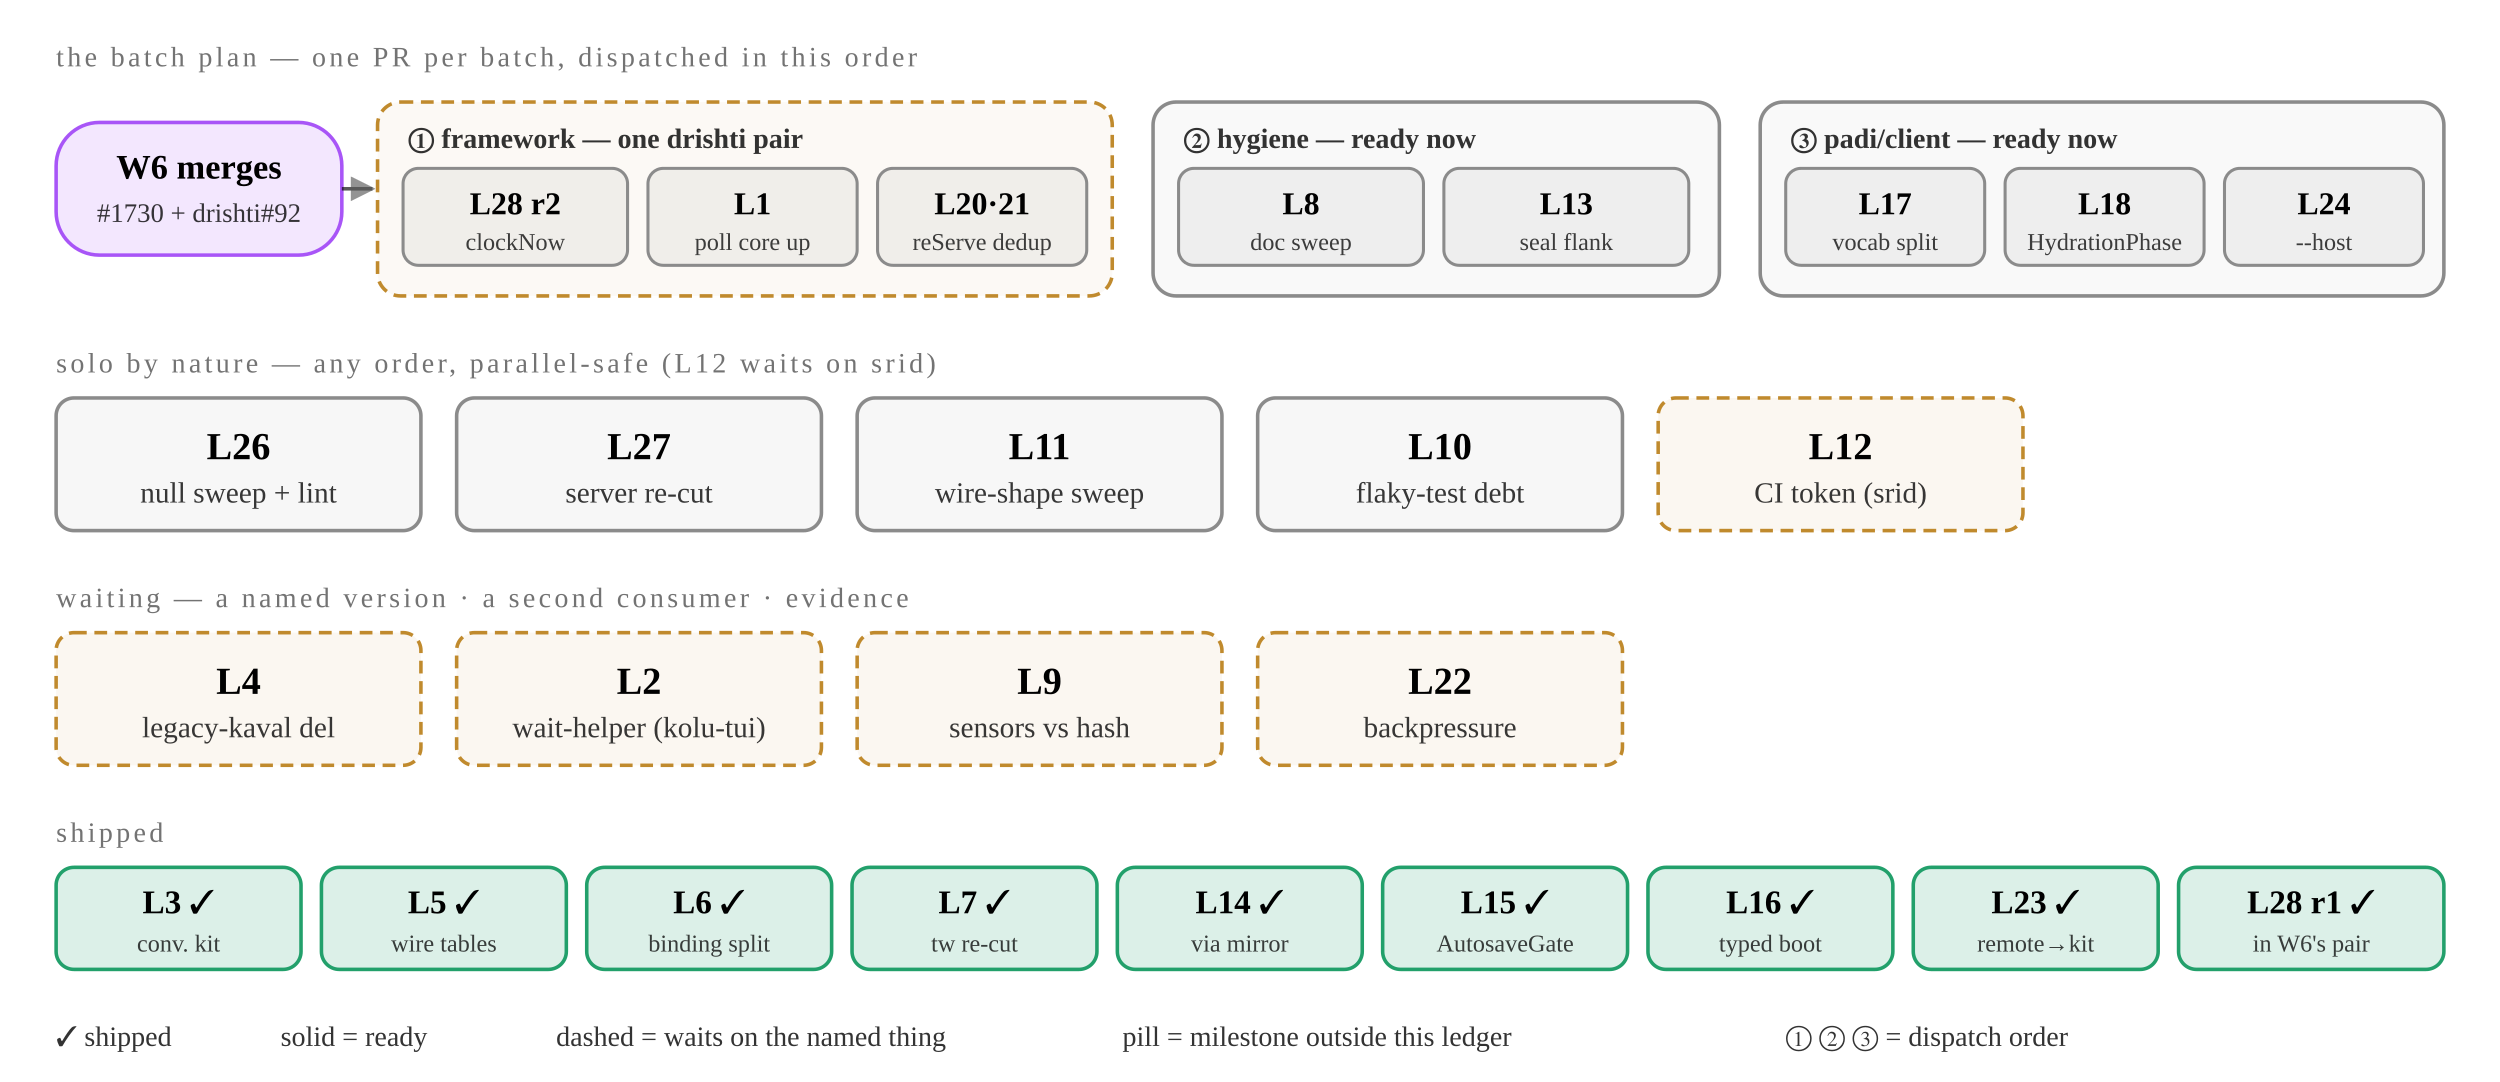
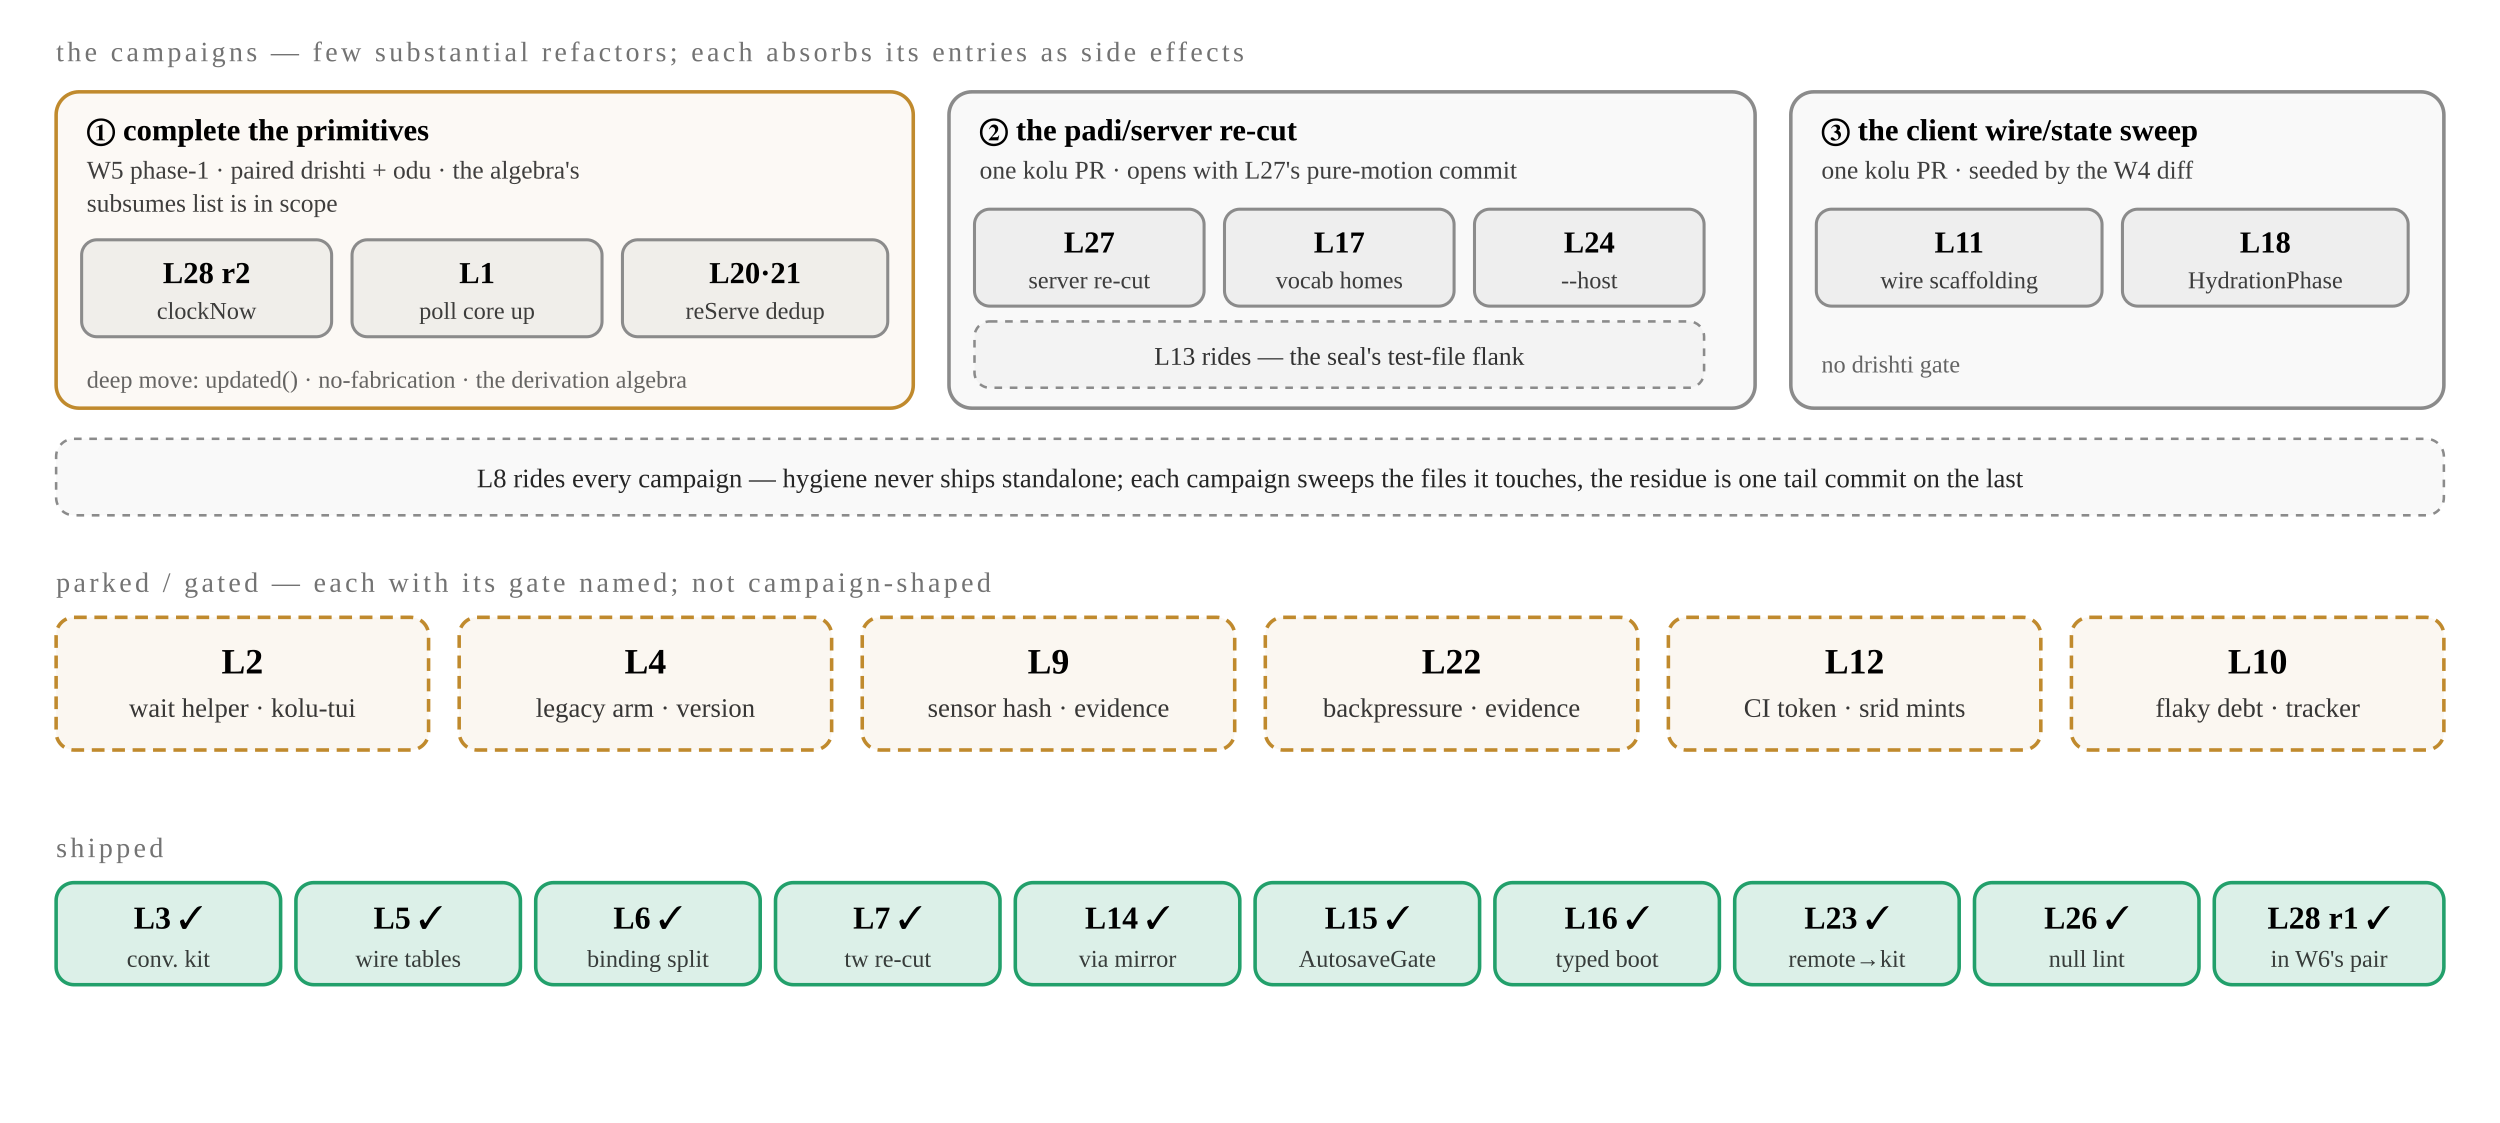
- <svg xmlns="http://www.w3.org/2000/svg" viewBox="0 0 980 424" font-family="inherit" role="img" aria-label="Cleanup ledger bird's-eye: the three ready batches, the solo entries, the waiting set, and the shipped row">
-   <defs>
-     <marker id="arr" viewBox="0 0 8 8" refX="7" refY="4" markerWidth="7" markerHeight="7" orient="auto-start-reverse">
-       <path d="M 0 0 L 8 4 L 0 8 z" fill="currentColor" opacity="0.65" />
-     </marker>
-   </defs>
-   <text x="22" y="26" font-size="11" letter-spacing="1.3" fill="currentColor" opacity="0.55" style="text-transform:uppercase">the batch plan — one PR per batch, dispatched in this order</text>
+ <svg xmlns="http://www.w3.org/2000/svg" viewBox="0 0 980 440" font-family="inherit" role="img" aria-label="Cleanup ledger bird's-eye: three substantial refactor campaigns absorbing their entries, the hygiene ribbon riding all three, the parked/gated lane, and the shipped row">
+   <text x="22" y="24" font-size="11" letter-spacing="1.3" fill="currentColor" opacity="0.55" style="text-transform:uppercase">the campaigns — few substantial refactors; each absorbs its entries as side effects</text>
  <g>
-     <rect x="22" y="48" width="112" height="52" rx="17" fill="#a855f7" fill-opacity="0.14" stroke="#a855f7" stroke-width="1.4" />
-     <text x="78" y="70" text-anchor="middle" font-size="13.5" font-weight="700" fill="currentColor">W6 merges</text>
-     <text x="78" y="87" text-anchor="middle" font-size="10.5" fill="currentColor" opacity="0.78">#1730 + drishti#92</text>
-   </g>
-   <path d="M 134 74 L 146 74" stroke="currentColor" stroke-width="1.4" fill="none" opacity="0.65" marker-end="url(#arr)" />
-   <g>
-     <rect x="148" y="40" width="288" height="76" rx="9" fill="#c08a2d" fill-opacity="0.05" stroke="#c08a2d" stroke-width="1.4" stroke-dasharray="5 3" />
-     <text x="160" y="58" font-size="11" font-weight="700" fill="currentColor" opacity="0.8">① framework — one drishti pair</text>
+     <rect x="22" y="36" width="336" height="124" rx="9" fill="#c08a2d" fill-opacity="0.05" stroke="#c08a2d" stroke-width="1.4" />
+     <text x="34" y="55" font-size="12" font-weight="700" fill="currentColor">① complete the primitives</text>
+     <text x="34" y="70" font-size="10" fill="currentColor" opacity="0.75">W5 phase-1 · paired drishti + odu · the algebra's</text>
+     <text x="34" y="83" font-size="10" fill="currentColor" opacity="0.75">subsumes list is in scope</text>
    <a href="#l28">
-       <rect x="158" y="66" width="88" height="38" rx="6" fill="#8b8b8b" fill-opacity="0.1" stroke="#8b8b8b" stroke-width="1.2" />
-       <text x="202" y="84" text-anchor="middle" font-size="12.5" font-weight="700" fill="currentColor">L28 r2</text>
-       <text x="202" y="98" text-anchor="middle" font-size="9.5" fill="currentColor" opacity="0.75">clockNow</text>
+       <rect x="32" y="94" width="98" height="38" rx="6" fill="#8b8b8b" fill-opacity="0.1" stroke="#8b8b8b" stroke-width="1.2" />
+       <text x="81" y="111" text-anchor="middle" font-size="12" font-weight="700" fill="currentColor">L28 r2</text>
+       <text x="81" y="125" text-anchor="middle" font-size="9.5" fill="currentColor" opacity="0.75">clockNow</text>
    </a>
    <a href="#l1">
-       <rect x="254" y="66" width="82" height="38" rx="6" fill="#8b8b8b" fill-opacity="0.1" stroke="#8b8b8b" stroke-width="1.2" />
-       <text x="295" y="84" text-anchor="middle" font-size="12.5" font-weight="700" fill="currentColor">L1</text>
-       <text x="295" y="98" text-anchor="middle" font-size="9.5" fill="currentColor" opacity="0.75">poll core up</text>
+       <rect x="138" y="94" width="98" height="38" rx="6" fill="#8b8b8b" fill-opacity="0.1" stroke="#8b8b8b" stroke-width="1.2" />
+       <text x="187" y="111" text-anchor="middle" font-size="12" font-weight="700" fill="currentColor">L1</text>
+       <text x="187" y="125" text-anchor="middle" font-size="9.5" fill="currentColor" opacity="0.75">poll core up</text>
    </a>
    <a href="#l20">
-       <rect x="344" y="66" width="82" height="38" rx="6" fill="#8b8b8b" fill-opacity="0.1" stroke="#8b8b8b" stroke-width="1.2" />
-       <text x="385" y="84" text-anchor="middle" font-size="12.5" font-weight="700" fill="currentColor">L20·21</text>
-       <text x="385" y="98" text-anchor="middle" font-size="9.5" fill="currentColor" opacity="0.75">reServe dedup</text>
+       <rect x="244" y="94" width="104" height="38" rx="6" fill="#8b8b8b" fill-opacity="0.1" stroke="#8b8b8b" stroke-width="1.2" />
+       <text x="296" y="111" text-anchor="middle" font-size="12" font-weight="700" fill="currentColor">L20·21</text>
+       <text x="296" y="125" text-anchor="middle" font-size="9.5" fill="currentColor" opacity="0.75">reServe dedup</text>
+     </a>
+     <text x="34" y="152" font-size="9.5" fill="currentColor" opacity="0.6">deep move: updated() · no-fabrication · the derivation algebra</text>
+   </g>
+   <g>
+     <rect x="372" y="36" width="316" height="124" rx="9" fill="#8b8b8b" fill-opacity="0.05" stroke="#8b8b8b" stroke-width="1.4" />
+     <text x="384" y="55" font-size="12" font-weight="700" fill="currentColor">② the padi/server re-cut</text>
+     <text x="384" y="70" font-size="10" fill="currentColor" opacity="0.75">one kolu PR · opens with L27's pure-motion commit</text>
+     <a href="#l27">
+       <rect x="382" y="82" width="90" height="38" rx="6" fill="#8b8b8b" fill-opacity="0.1" stroke="#8b8b8b" stroke-width="1.2" />
+       <text x="427" y="99" text-anchor="middle" font-size="12" font-weight="700" fill="currentColor">L27</text>
+       <text x="427" y="113" text-anchor="middle" font-size="9.5" fill="currentColor" opacity="0.75">server re-cut</text>
+     </a>
+     <a href="#l17">
+       <rect x="480" y="82" width="90" height="38" rx="6" fill="#8b8b8b" fill-opacity="0.1" stroke="#8b8b8b" stroke-width="1.2" />
+       <text x="525" y="99" text-anchor="middle" font-size="12" font-weight="700" fill="currentColor">L17</text>
+       <text x="525" y="113" text-anchor="middle" font-size="9.5" fill="currentColor" opacity="0.75">vocab homes</text>
+     </a>
+     <a href="#l24">
+       <rect x="578" y="82" width="90" height="38" rx="6" fill="#8b8b8b" fill-opacity="0.1" stroke="#8b8b8b" stroke-width="1.2" />
+       <text x="623" y="99" text-anchor="middle" font-size="12" font-weight="700" fill="currentColor">L24</text>
+       <text x="623" y="113" text-anchor="middle" font-size="9.5" fill="currentColor" opacity="0.75">--host</text>
+     </a>
+     <a href="#l13">
+       <rect x="382" y="126" width="286" height="26" rx="6" fill="#8b8b8b" fill-opacity="0.05" stroke="#8b8b8b" stroke-width="1" stroke-dasharray="3 3" />
+       <text x="525" y="143" text-anchor="middle" font-size="10" fill="currentColor" opacity="0.8">L13 rides — the seal's test-file flank</text>
    </a>
  </g>
  <g>
-     <rect x="452" y="40" width="222" height="76" rx="9" fill="#8b8b8b" fill-opacity="0.05" stroke="#8b8b8b" stroke-width="1.4" />
-     <text x="464" y="58" font-size="11" font-weight="700" fill="currentColor" opacity="0.8">② hygiene — ready now</text>
-     <a href="#l8">
-       <rect x="462" y="66" width="96" height="38" rx="6" fill="#8b8b8b" fill-opacity="0.1" stroke="#8b8b8b" stroke-width="1.2" />
-       <text x="510" y="84" text-anchor="middle" font-size="12.5" font-weight="700" fill="currentColor">L8</text>
-       <text x="510" y="98" text-anchor="middle" font-size="9.5" fill="currentColor" opacity="0.75">doc sweep</text>
-     </a>
-     <a href="#l13">
-       <rect x="566" y="66" width="96" height="38" rx="6" fill="#8b8b8b" fill-opacity="0.1" stroke="#8b8b8b" stroke-width="1.2" />
-       <text x="614" y="84" text-anchor="middle" font-size="12.5" font-weight="700" fill="currentColor">L13</text>
-       <text x="614" y="98" text-anchor="middle" font-size="9.5" fill="currentColor" opacity="0.75">seal flank</text>
-     </a>
-   </g>
-   <g>
-     <rect x="690" y="40" width="268" height="76" rx="9" fill="#8b8b8b" fill-opacity="0.05" stroke="#8b8b8b" stroke-width="1.4" />
-     <text x="702" y="58" font-size="11" font-weight="700" fill="currentColor" opacity="0.8">③ padi/client — ready now</text>
-     <a href="#l17">
-       <rect x="700" y="66" width="78" height="38" rx="6" fill="#8b8b8b" fill-opacity="0.1" stroke="#8b8b8b" stroke-width="1.2" />
-       <text x="739" y="84" text-anchor="middle" font-size="12.5" font-weight="700" fill="currentColor">L17</text>
-       <text x="739" y="98" text-anchor="middle" font-size="9.5" fill="currentColor" opacity="0.75">vocab split</text>
+     <rect x="702" y="36" width="256" height="124" rx="9" fill="#8b8b8b" fill-opacity="0.05" stroke="#8b8b8b" stroke-width="1.4" />
+     <text x="714" y="55" font-size="12" font-weight="700" fill="currentColor">③ the client wire/state sweep</text>
+     <text x="714" y="70" font-size="10" fill="currentColor" opacity="0.75">one kolu PR · seeded by the W4 diff</text>
+     <a href="#l11">
+       <rect x="712" y="82" width="112" height="38" rx="6" fill="#8b8b8b" fill-opacity="0.1" stroke="#8b8b8b" stroke-width="1.2" />
+       <text x="768" y="99" text-anchor="middle" font-size="12" font-weight="700" fill="currentColor">L11</text>
+       <text x="768" y="113" text-anchor="middle" font-size="9.5" fill="currentColor" opacity="0.75">wire scaffolding</text>
    </a>
    <a href="#l18">
-       <rect x="786" y="66" width="78" height="38" rx="6" fill="#8b8b8b" fill-opacity="0.1" stroke="#8b8b8b" stroke-width="1.2" />
-       <text x="825" y="84" text-anchor="middle" font-size="12.5" font-weight="700" fill="currentColor">L18</text>
-       <text x="825" y="98" text-anchor="middle" font-size="9.5" fill="currentColor" opacity="0.75">HydrationPhase</text>
+       <rect x="832" y="82" width="112" height="38" rx="6" fill="#8b8b8b" fill-opacity="0.1" stroke="#8b8b8b" stroke-width="1.2" />
+       <text x="888" y="99" text-anchor="middle" font-size="12" font-weight="700" fill="currentColor">L18</text>
+       <text x="888" y="113" text-anchor="middle" font-size="9.5" fill="currentColor" opacity="0.75">HydrationPhase</text>
    </a>
-     <a href="#l24">
-       <rect x="872" y="66" width="78" height="38" rx="6" fill="#8b8b8b" fill-opacity="0.1" stroke="#8b8b8b" stroke-width="1.2" />
-       <text x="911" y="84" text-anchor="middle" font-size="12.5" font-weight="700" fill="currentColor">L24</text>
-       <text x="911" y="98" text-anchor="middle" font-size="9.5" fill="currentColor" opacity="0.75">--host</text>
-     </a>
+     <text x="714" y="146" font-size="9.5" fill="currentColor" opacity="0.6">no drishti gate</text>
  </g>
-   <text x="22" y="146" font-size="11" letter-spacing="1.3" fill="currentColor" opacity="0.55" style="text-transform:uppercase">solo by nature — any order, parallel-safe (L12 waits on srid)</text>
-   <a href="#l26">
-     <rect x="22" y="156" width="143" height="52" rx="7" fill="#8b8b8b" fill-opacity="0.07" stroke="#8b8b8b" stroke-width="1.4" />
-     <text x="93.5" y="180" text-anchor="middle" font-size="15" font-weight="700" fill="currentColor">L26</text>
-     <text x="93.5" y="197" text-anchor="middle" font-size="11.5" fill="currentColor" opacity="0.78">null sweep + lint</text>
+   <a href="#l8">
+     <rect x="22" y="172" width="936" height="30" rx="7" fill="#8b8b8b" fill-opacity="0.05" stroke="#8b8b8b" stroke-width="1" stroke-dasharray="3 3" />
+     <text x="490" y="191" text-anchor="middle" font-size="10.5" fill="currentColor" opacity="0.85">L8 rides every campaign — hygiene never ships standalone; each campaign sweeps the files it touches, the residue is one tail commit on the last</text>
  </a>
-   <a href="#l27">
-     <rect x="179" y="156" width="143" height="52" rx="7" fill="#8b8b8b" fill-opacity="0.07" stroke="#8b8b8b" stroke-width="1.4" />
-     <text x="250.5" y="180" text-anchor="middle" font-size="15" font-weight="700" fill="currentColor">L27</text>
-     <text x="250.5" y="197" text-anchor="middle" font-size="11.5" fill="currentColor" opacity="0.78">server re-cut</text>
+   <text x="22" y="232" font-size="11" letter-spacing="1.3" fill="currentColor" opacity="0.55" style="text-transform:uppercase">parked / gated — each with its gate named; not campaign-shaped</text>
+   <a href="#l2">
+     <rect x="22" y="242" width="146" height="52" rx="7" fill="#c08a2d" fill-opacity="0.07" stroke="#c08a2d" stroke-width="1.4" stroke-dasharray="5 3" />
+     <text x="95" y="264" text-anchor="middle" font-size="14" font-weight="700" fill="currentColor">L2</text>
+     <text x="95" y="281" text-anchor="middle" font-size="10.5" fill="currentColor" opacity="0.78">wait helper · kolu-tui</text>
  </a>
-   <a href="#l11">
-     <rect x="336" y="156" width="143" height="52" rx="7" fill="#8b8b8b" fill-opacity="0.07" stroke="#8b8b8b" stroke-width="1.4" />
-     <text x="407.5" y="180" text-anchor="middle" font-size="15" font-weight="700" fill="currentColor">L11</text>
-     <text x="407.5" y="197" text-anchor="middle" font-size="11.5" fill="currentColor" opacity="0.78">wire-shape sweep</text>
+   <a href="#l4">
+     <rect x="180" y="242" width="146" height="52" rx="7" fill="#c08a2d" fill-opacity="0.07" stroke="#c08a2d" stroke-width="1.4" stroke-dasharray="5 3" />
+     <text x="253" y="264" text-anchor="middle" font-size="14" font-weight="700" fill="currentColor">L4</text>
+     <text x="253" y="281" text-anchor="middle" font-size="10.5" fill="currentColor" opacity="0.78">legacy arm · version</text>
+   </a>
+   <a href="#l9">
+     <rect x="338" y="242" width="146" height="52" rx="7" fill="#c08a2d" fill-opacity="0.07" stroke="#c08a2d" stroke-width="1.4" stroke-dasharray="5 3" />
+     <text x="411" y="264" text-anchor="middle" font-size="14" font-weight="700" fill="currentColor">L9</text>
+     <text x="411" y="281" text-anchor="middle" font-size="10.5" fill="currentColor" opacity="0.78">sensor hash · evidence</text>
+   </a>
+   <a href="#l22">
+     <rect x="496" y="242" width="146" height="52" rx="7" fill="#c08a2d" fill-opacity="0.07" stroke="#c08a2d" stroke-width="1.4" stroke-dasharray="5 3" />
+     <text x="569" y="264" text-anchor="middle" font-size="14" font-weight="700" fill="currentColor">L22</text>
+     <text x="569" y="281" text-anchor="middle" font-size="10.5" fill="currentColor" opacity="0.78">backpressure · evidence</text>
+   </a>
+   <a href="#l12">
+     <rect x="654" y="242" width="146" height="52" rx="7" fill="#c08a2d" fill-opacity="0.07" stroke="#c08a2d" stroke-width="1.4" stroke-dasharray="5 3" />
+     <text x="727" y="264" text-anchor="middle" font-size="14" font-weight="700" fill="currentColor">L12</text>
+     <text x="727" y="281" text-anchor="middle" font-size="10.5" fill="currentColor" opacity="0.78">CI token · srid mints</text>
  </a>
  <a href="#l10">
-     <rect x="493" y="156" width="143" height="52" rx="7" fill="#8b8b8b" fill-opacity="0.07" stroke="#8b8b8b" stroke-width="1.4" />
-     <text x="564.5" y="180" text-anchor="middle" font-size="15" font-weight="700" fill="currentColor">L10</text>
-     <text x="564.5" y="197" text-anchor="middle" font-size="11.5" fill="currentColor" opacity="0.78">flaky-test debt</text>
+     <rect x="812" y="242" width="146" height="52" rx="7" fill="#c08a2d" fill-opacity="0.07" stroke="#c08a2d" stroke-width="1.4" stroke-dasharray="5 3" />
+     <text x="885" y="264" text-anchor="middle" font-size="14" font-weight="700" fill="currentColor">L10</text>
+     <text x="885" y="281" text-anchor="middle" font-size="10.5" fill="currentColor" opacity="0.78">flaky debt · tracker</text>
  </a>
-   <a href="#l12">
-     <rect x="650" y="156" width="143" height="52" rx="7" fill="#c08a2d" fill-opacity="0.07" stroke="#c08a2d" stroke-width="1.4" stroke-dasharray="5 3" />
-     <text x="721.5" y="180" text-anchor="middle" font-size="15" font-weight="700" fill="currentColor">L12</text>
-     <text x="721.5" y="197" text-anchor="middle" font-size="11.5" fill="currentColor" opacity="0.78">CI token (srid)</text>
-   </a>
-   <text x="22" y="238" font-size="11" letter-spacing="1.3" fill="currentColor" opacity="0.55" style="text-transform:uppercase">waiting — a named version · a second consumer · evidence</text>
-   <a href="#l4">
-     <rect x="22" y="248" width="143" height="52" rx="7" fill="#c08a2d" fill-opacity="0.07" stroke="#c08a2d" stroke-width="1.4" stroke-dasharray="5 3" />
-     <text x="93.5" y="272" text-anchor="middle" font-size="15" font-weight="700" fill="currentColor">L4</text>
-     <text x="93.5" y="289" text-anchor="middle" font-size="11.5" fill="currentColor" opacity="0.78">legacy-kaval del</text>
-   </a>
-   <a href="#l2">
-     <rect x="179" y="248" width="143" height="52" rx="7" fill="#c08a2d" fill-opacity="0.07" stroke="#c08a2d" stroke-width="1.4" stroke-dasharray="5 3" />
-     <text x="250.5" y="272" text-anchor="middle" font-size="15" font-weight="700" fill="currentColor">L2</text>
-     <text x="250.5" y="289" text-anchor="middle" font-size="11.5" fill="currentColor" opacity="0.78">wait-helper (kolu-tui)</text>
-   </a>
-   <a href="#l9">
-     <rect x="336" y="248" width="143" height="52" rx="7" fill="#c08a2d" fill-opacity="0.07" stroke="#c08a2d" stroke-width="1.4" stroke-dasharray="5 3" />
-     <text x="407.5" y="272" text-anchor="middle" font-size="15" font-weight="700" fill="currentColor">L9</text>
-     <text x="407.5" y="289" text-anchor="middle" font-size="11.5" fill="currentColor" opacity="0.78">sensors vs hash</text>
-   </a>
-   <a href="#l22">
-     <rect x="493" y="248" width="143" height="52" rx="7" fill="#c08a2d" fill-opacity="0.07" stroke="#c08a2d" stroke-width="1.4" stroke-dasharray="5 3" />
-     <text x="564.5" y="272" text-anchor="middle" font-size="15" font-weight="700" fill="currentColor">L22</text>
-     <text x="564.5" y="289" text-anchor="middle" font-size="11.5" fill="currentColor" opacity="0.78">backpressure</text>
-   </a>
-   <text x="22" y="330" font-size="11" letter-spacing="1.3" fill="currentColor" opacity="0.55" style="text-transform:uppercase">shipped</text>
+   <text x="22" y="336" font-size="11" letter-spacing="1.3" fill="currentColor" opacity="0.55" style="text-transform:uppercase">shipped</text>
  <a href="#l3">
-     <rect x="22" y="340" width="96" height="40" rx="7" fill="#22a06b" fill-opacity="0.16" stroke="#22a06b" stroke-width="1.4" />
-     <text x="70" y="358" text-anchor="middle" font-size="13" font-weight="700" fill="currentColor">L3 ✓</text>
-     <text x="70" y="373" text-anchor="middle" font-size="9.5" fill="currentColor" opacity="0.75">conv. kit</text>
+     <rect x="22" y="346" width="88" height="40" rx="7" fill="#22a06b" fill-opacity="0.16" stroke="#22a06b" stroke-width="1.4" />
+     <text x="66" y="364" text-anchor="middle" font-size="12.5" font-weight="700" fill="currentColor">L3 ✓</text>
+     <text x="66" y="379" text-anchor="middle" font-size="9.5" fill="currentColor" opacity="0.75">conv. kit</text>
  </a>
  <a href="#l5">
-     <rect x="126" y="340" width="96" height="40" rx="7" fill="#22a06b" fill-opacity="0.16" stroke="#22a06b" stroke-width="1.4" />
-     <text x="174" y="358" text-anchor="middle" font-size="13" font-weight="700" fill="currentColor">L5 ✓</text>
-     <text x="174" y="373" text-anchor="middle" font-size="9.5" fill="currentColor" opacity="0.75">wire tables</text>
+     <rect x="116" y="346" width="88" height="40" rx="7" fill="#22a06b" fill-opacity="0.16" stroke="#22a06b" stroke-width="1.4" />
+     <text x="160" y="364" text-anchor="middle" font-size="12.5" font-weight="700" fill="currentColor">L5 ✓</text>
+     <text x="160" y="379" text-anchor="middle" font-size="9.5" fill="currentColor" opacity="0.75">wire tables</text>
  </a>
  <a href="#l6">
-     <rect x="230" y="340" width="96" height="40" rx="7" fill="#22a06b" fill-opacity="0.16" stroke="#22a06b" stroke-width="1.4" />
-     <text x="278" y="358" text-anchor="middle" font-size="13" font-weight="700" fill="currentColor">L6 ✓</text>
-     <text x="278" y="373" text-anchor="middle" font-size="9.5" fill="currentColor" opacity="0.75">binding split</text>
+     <rect x="210" y="346" width="88" height="40" rx="7" fill="#22a06b" fill-opacity="0.16" stroke="#22a06b" stroke-width="1.4" />
+     <text x="254" y="364" text-anchor="middle" font-size="12.5" font-weight="700" fill="currentColor">L6 ✓</text>
+     <text x="254" y="379" text-anchor="middle" font-size="9.5" fill="currentColor" opacity="0.75">binding split</text>
  </a>
  <a href="#l7">
-     <rect x="334" y="340" width="96" height="40" rx="7" fill="#22a06b" fill-opacity="0.16" stroke="#22a06b" stroke-width="1.4" />
-     <text x="382" y="358" text-anchor="middle" font-size="13" font-weight="700" fill="currentColor">L7 ✓</text>
-     <text x="382" y="373" text-anchor="middle" font-size="9.5" fill="currentColor" opacity="0.75">tw re-cut</text>
+     <rect x="304" y="346" width="88" height="40" rx="7" fill="#22a06b" fill-opacity="0.16" stroke="#22a06b" stroke-width="1.4" />
+     <text x="348" y="364" text-anchor="middle" font-size="12.5" font-weight="700" fill="currentColor">L7 ✓</text>
+     <text x="348" y="379" text-anchor="middle" font-size="9.5" fill="currentColor" opacity="0.75">tw re-cut</text>
  </a>
  <a href="#l14">
-     <rect x="438" y="340" width="96" height="40" rx="7" fill="#22a06b" fill-opacity="0.16" stroke="#22a06b" stroke-width="1.4" />
-     <text x="486" y="358" text-anchor="middle" font-size="13" font-weight="700" fill="currentColor">L14 ✓</text>
-     <text x="486" y="373" text-anchor="middle" font-size="9.5" fill="currentColor" opacity="0.75">via mirror</text>
+     <rect x="398" y="346" width="88" height="40" rx="7" fill="#22a06b" fill-opacity="0.16" stroke="#22a06b" stroke-width="1.4" />
+     <text x="442" y="364" text-anchor="middle" font-size="12.5" font-weight="700" fill="currentColor">L14 ✓</text>
+     <text x="442" y="379" text-anchor="middle" font-size="9.5" fill="currentColor" opacity="0.75">via mirror</text>
  </a>
  <a href="#l15">
-     <rect x="542" y="340" width="96" height="40" rx="7" fill="#22a06b" fill-opacity="0.16" stroke="#22a06b" stroke-width="1.4" />
-     <text x="590" y="358" text-anchor="middle" font-size="13" font-weight="700" fill="currentColor">L15 ✓</text>
-     <text x="590" y="373" text-anchor="middle" font-size="9.5" fill="currentColor" opacity="0.75">AutosaveGate</text>
+     <rect x="492" y="346" width="88" height="40" rx="7" fill="#22a06b" fill-opacity="0.16" stroke="#22a06b" stroke-width="1.4" />
+     <text x="536" y="364" text-anchor="middle" font-size="12.5" font-weight="700" fill="currentColor">L15 ✓</text>
+     <text x="536" y="379" text-anchor="middle" font-size="9.5" fill="currentColor" opacity="0.75">AutosaveGate</text>
  </a>
  <a href="#l16">
-     <rect x="646" y="340" width="96" height="40" rx="7" fill="#22a06b" fill-opacity="0.16" stroke="#22a06b" stroke-width="1.4" />
-     <text x="694" y="358" text-anchor="middle" font-size="13" font-weight="700" fill="currentColor">L16 ✓</text>
-     <text x="694" y="373" text-anchor="middle" font-size="9.5" fill="currentColor" opacity="0.75">typed boot</text>
+     <rect x="586" y="346" width="88" height="40" rx="7" fill="#22a06b" fill-opacity="0.16" stroke="#22a06b" stroke-width="1.4" />
+     <text x="630" y="364" text-anchor="middle" font-size="12.5" font-weight="700" fill="currentColor">L16 ✓</text>
+     <text x="630" y="379" text-anchor="middle" font-size="9.5" fill="currentColor" opacity="0.75">typed boot</text>
  </a>
  <a href="#l23">
-     <rect x="750" y="340" width="96" height="40" rx="7" fill="#22a06b" fill-opacity="0.16" stroke="#22a06b" stroke-width="1.4" />
-     <text x="798" y="358" text-anchor="middle" font-size="13" font-weight="700" fill="currentColor">L23 ✓</text>
-     <text x="798" y="373" text-anchor="middle" font-size="9.5" fill="currentColor" opacity="0.75">remote→kit</text>
+     <rect x="680" y="346" width="88" height="40" rx="7" fill="#22a06b" fill-opacity="0.16" stroke="#22a06b" stroke-width="1.4" />
+     <text x="724" y="364" text-anchor="middle" font-size="12.5" font-weight="700" fill="currentColor">L23 ✓</text>
+     <text x="724" y="379" text-anchor="middle" font-size="9.5" fill="currentColor" opacity="0.75">remote→kit</text>
+   </a>
+   <a href="#l26">
+     <rect x="774" y="346" width="88" height="40" rx="7" fill="#22a06b" fill-opacity="0.16" stroke="#22a06b" stroke-width="1.4" />
+     <text x="818" y="364" text-anchor="middle" font-size="12.5" font-weight="700" fill="currentColor">L26 ✓</text>
+     <text x="818" y="379" text-anchor="middle" font-size="9.5" fill="currentColor" opacity="0.75">null lint</text>
  </a>
  <a href="#l28">
-     <rect x="854" y="340" width="104" height="40" rx="7" fill="#22a06b" fill-opacity="0.16" stroke="#22a06b" stroke-width="1.4" />
-     <text x="906" y="358" text-anchor="middle" font-size="13" font-weight="700" fill="currentColor">L28 r1 ✓</text>
-     <text x="906" y="373" text-anchor="middle" font-size="9.5" fill="currentColor" opacity="0.75">in W6's pair</text>
+     <rect x="868" y="346" width="90" height="40" rx="7" fill="#22a06b" fill-opacity="0.16" stroke="#22a06b" stroke-width="1.4" />
+     <text x="913" y="364" text-anchor="middle" font-size="12.5" font-weight="700" fill="currentColor">L28 r1 ✓</text>
+     <text x="913" y="379" text-anchor="middle" font-size="9.5" fill="currentColor" opacity="0.75">in W6's pair</text>
  </a>
-   <g font-size="11" fill="currentColor">
-     <text x="22" y="410" opacity="0.8">✓ shipped</text>
-     <text x="110" y="410" opacity="0.8">solid = ready</text>
-     <text x="218" y="410" opacity="0.8">dashed = waits on the named thing</text>
-     <text x="440" y="410" opacity="0.8">pill = milestone outside this ledger</text>
-     <text x="700" y="410" opacity="0.8">① ② ③ = dispatch order</text>
-   </g>
</svg>
